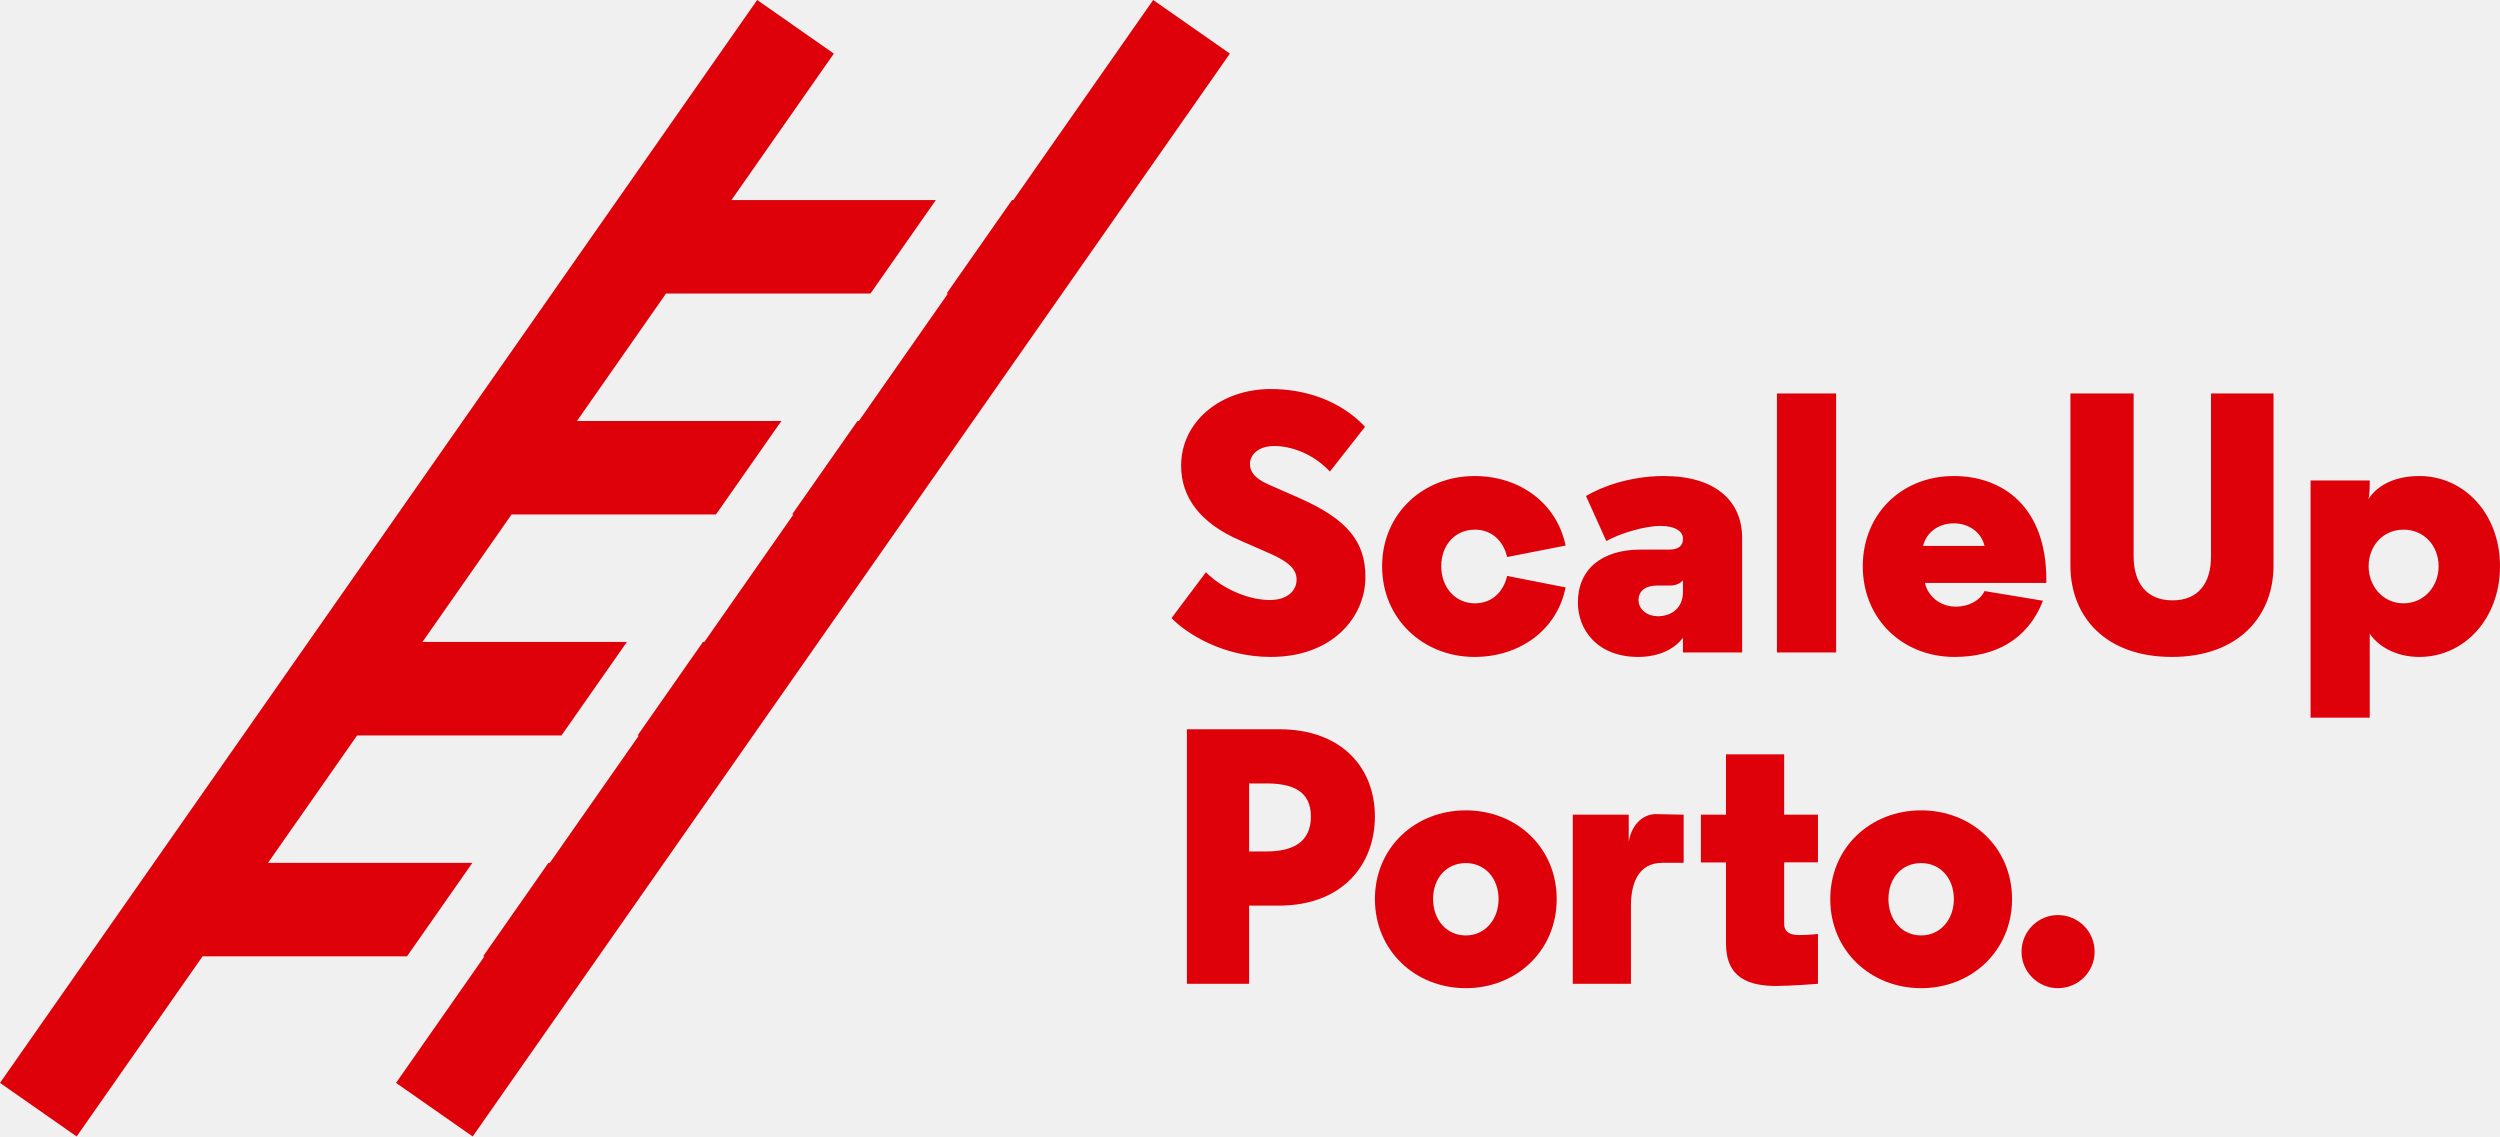
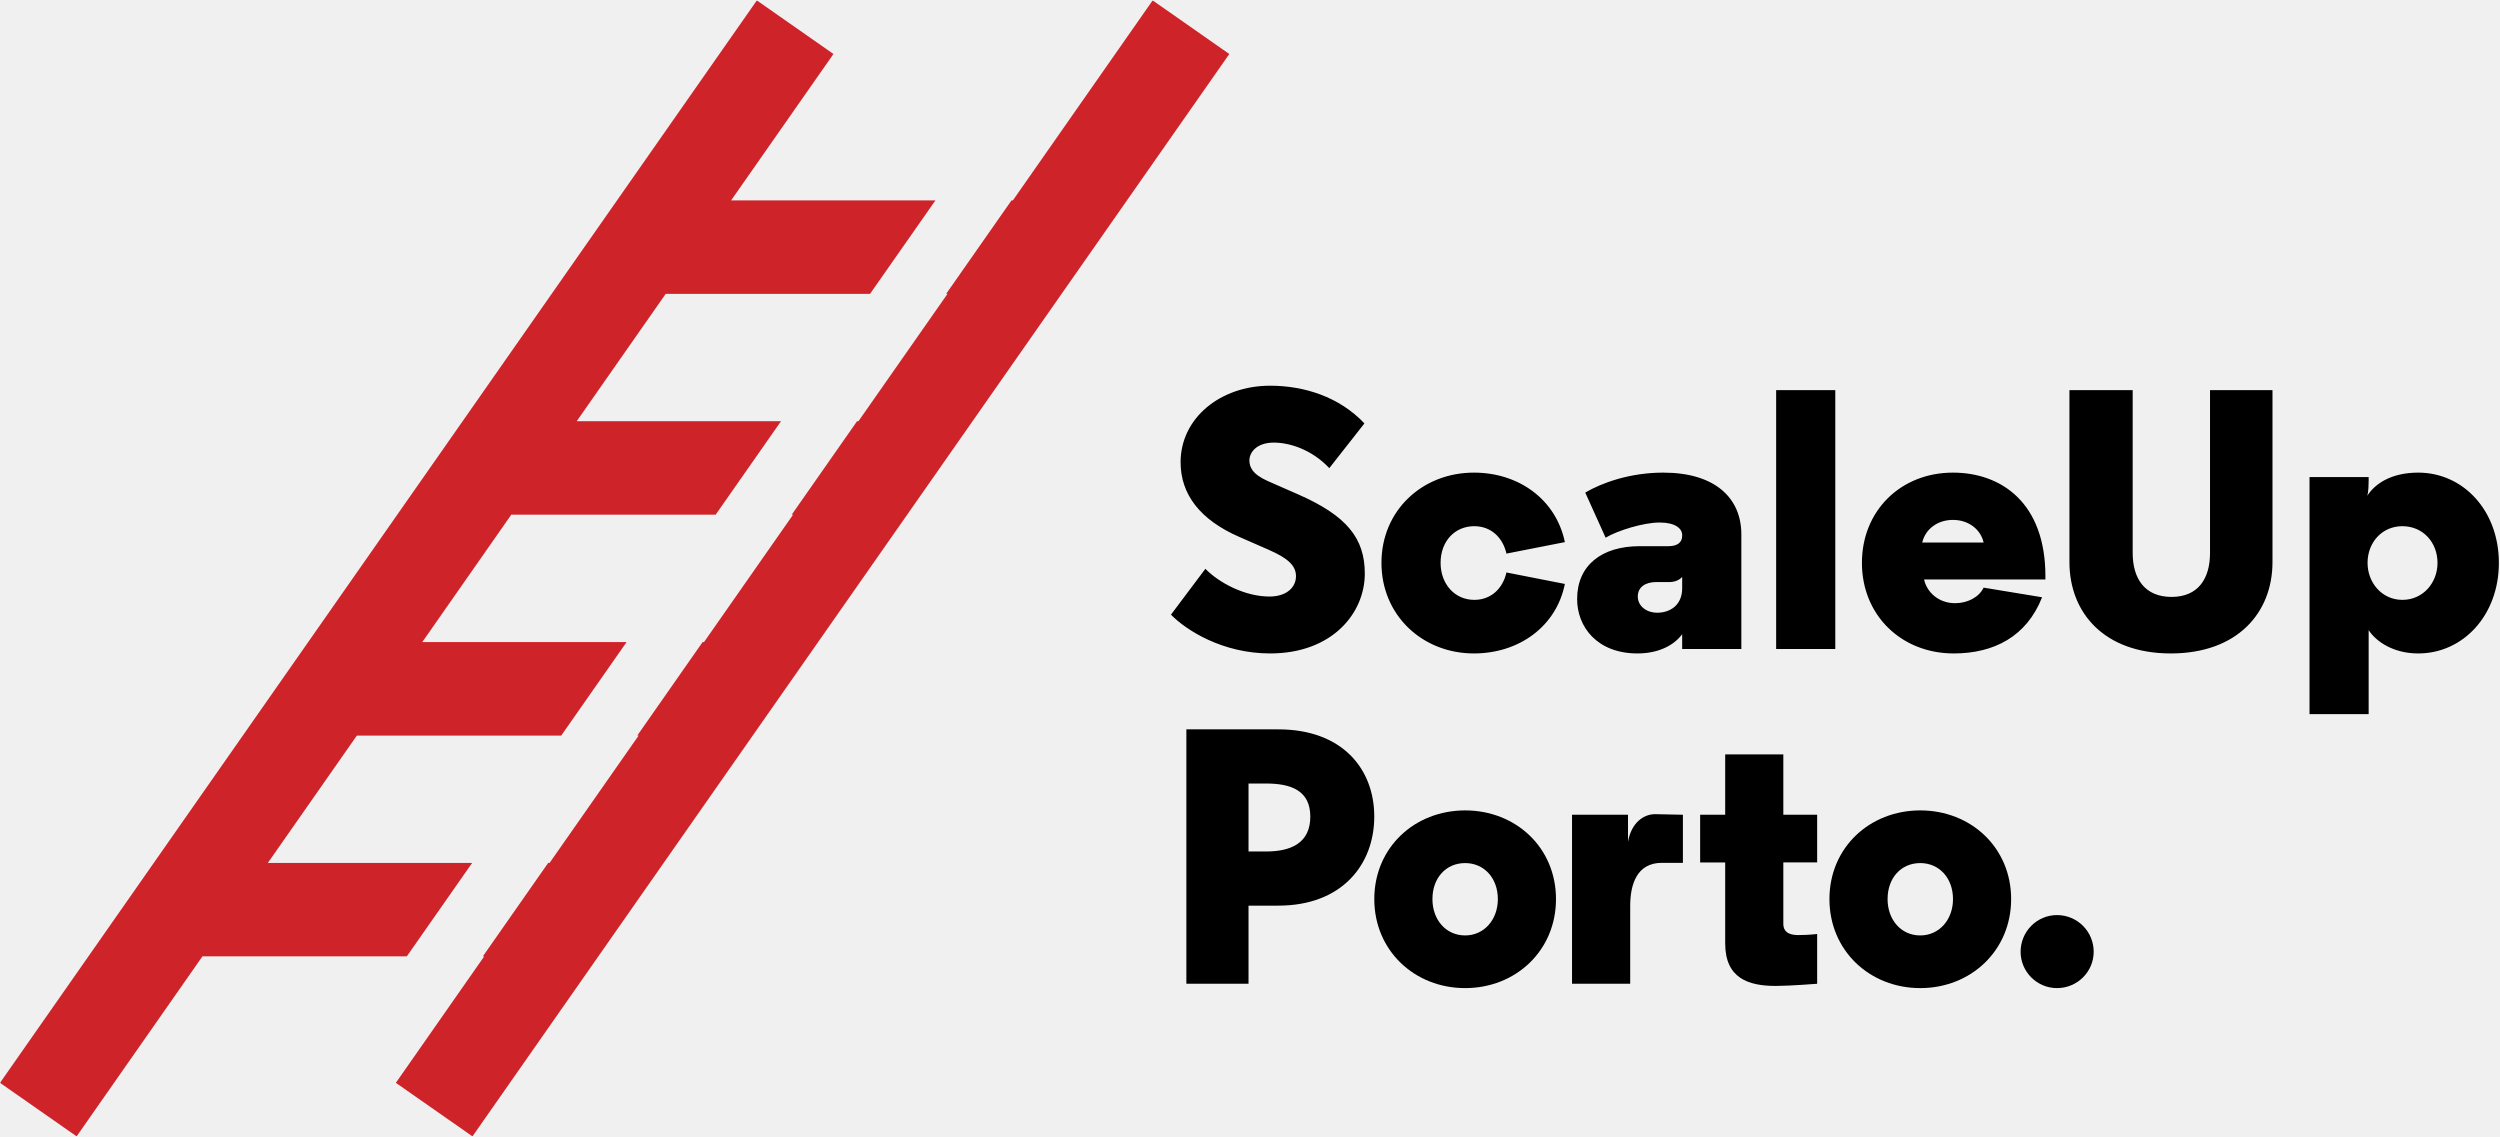
- <svg xmlns="http://www.w3.org/2000/svg" width="141.111mm" height="64.147mm" viewBox="0 0 500 227.292" id="svg4351" version="1.1">
-   <defs id="defs4353">
-     <clipPath id="clipPath4222" clipPathUnits="userSpaceOnUse">
-       <path id="path4224" d="m 0,0 453.543,0 0,595.276 L 0,595.276 0,0 Z" />
-     </clipPath>
+ <svg xmlns="http://www.w3.org/2000/svg" xmlns:xlink="http://www.w3.org/1999/xlink" width="693px" height="315px" viewBox="0 0 693 315" version="1.1">
+   <defs>
+     <polygon id="path-1" points="170.412 0.113 0.06 0.113 0.06 315 170.412 315 340.765 315 340.765 0.113" />
  </defs>
-   <g id="layer1" transform="translate(540.9537,-435.6492)">
-     <g transform="matrix(8.018475,0,0,-8.018475,-3336.688,820.1567)" id="g4298" style="fill:#de0109;fill-opacity:1">
-       <g id="g4210" transform="translate(373.9366,42.9626)" style="fill:#de0109;fill-opacity:1">
-         <path d="m 0,0 -0.034,0 -1.631,-2.332 0.034,0 -2.222,-3.178 -0.034,0 -1.632,-2.332 0.034,0 -2.222,-3.18 -0.035,0 -1.631,-2.333 0.034,0 -2.222,-3.177 -0.035,0 -1.63,-2.332 0.034,0 -2.205,-3.156 1.912,-1.336 L 5.401,3.653 3.488,4.99 0,0 Z" style="fill:#de0109;fill-opacity:1;fill-rule:nonzero;stroke:none" id="path4212" />
+   <g id="Page-1" stroke="none" stroke-width="1" fill="none" fill-rule="evenodd">
+     <g id="sponsor-scale-up-porto">
+       <g id="Group-4">
+         <mask id="mask-2" fill="white">
+           <use xlink:href="#path-1" />
+         </mask>
+         <g id="Clip-2" />
+         <polyline id="Fill-1" fill="#CF232A" mask="url(#mask-2)" points="280.767 55.549 280.388 55.549 262.271 81.454 262.65 81.454 237.961 116.756 237.582 116.756 219.465 142.66 219.844 142.66 195.148 177.987 194.761 177.987 176.651 203.895 177.031 203.895 152.341 239.201 151.955 239.201 133.845 265.101 134.225 265.101 109.729 300.161 130.968 315 340.765 14.974 319.518 0.113 280.767 55.549" />
+         <polyline id="Fill-3" fill="#CF232A" mask="url(#mask-2)" points="209.797 0.117 0 300.161 21.24 315 56.121 265.101 112.766 265.101 130.883 239.201 74.246 239.201 98.923 203.903 155.572 203.903 173.689 177.987 117.051 177.987 141.737 142.66 198.385 142.66 216.502 116.756 159.865 116.756 184.536 81.458 241.173 81.458 259.301 55.549 202.664 55.549 231.033 14.966 209.797 0.117" />
      </g>
-       <g id="g4214" transform="translate(367.5476,47.9527)" style="fill:#de0109;fill-opacity:1">
-         <path d="m 0,0 -18.886,-27.01 1.912,-1.336 3.14,4.492 5.099,0 1.631,2.332 -5.098,0 2.222,3.177 5.098,0 1.632,2.333 -5.099,0 2.223,3.18 5.098,0 1.632,2.332 -5.099,0 2.221,3.178 5.099,0 1.631,2.332 -5.098,0 2.554,3.653 L 0,0 Z" style="fill:#de0109;fill-opacity:1;fill-rule:nonzero;stroke:none" id="path4216" />
-       </g>
-       <g id="g4218" style="fill:#de0109;fill-opacity:1">
-         <g id="g4220" clip-path="url(#clipPath4222)" style="fill:#de0109;fill-opacity:1">
-           <g id="g4226" transform="translate(379.817,28.4116)" style="fill:#de0109;fill-opacity:1">
-             <path d="m 0,0 0,-1.696 0.436,0 c 0.634,0 1.106,0.218 1.106,0.871 C 1.542,-0.181 1.07,0 0.436,0 L 0,0 Z m 0,-4.997 -1.551,0 0,6.349 2.295,0 c 1.587,0 2.394,-0.98 2.394,-2.177 0,-1.197 -0.807,-2.222 -2.394,-2.222 l -0.744,0 0,-1.95 z" style="fill:#de0109;fill-opacity:1;fill-rule:nonzero;stroke:none" id="path4228" />
-           </g>
-           <g id="g4230" transform="translate(384.4064,25.5275)" style="fill:#de0109;fill-opacity:1">
-             <path d="m 0,0 c 0,-0.517 0.335,-0.907 0.816,-0.907 0.472,0 0.817,0.39 0.817,0.907 0,0.526 -0.345,0.898 -0.817,0.898 C 0.335,0.898 0,0.526 0,0 m -1.451,0 c 0,1.288 1.007,2.213 2.267,2.213 1.261,0 2.267,-0.925 2.267,-2.213 0,-1.288 -1.006,-2.222 -2.267,-2.222 -1.26,0 -2.267,0.934 -2.267,2.222" style="fill:#de0109;fill-opacity:1;fill-rule:nonzero;stroke:none" id="path4232" />
-           </g>
-           <g id="g4234" transform="translate(390.6562,26.4322)" style="fill:#de0109;fill-opacity:1">
-             <path d="m 0,0 -0.526,0 c -0.626,0 -0.789,-0.542 -0.789,-1.077 l 0,-1.941 -1.451,0 0,4.218 1.396,0 0,-0.671 c 0.087,0.48 0.396,0.686 0.676,0.686 C -0.585,1.215 0,1.2 0,1.2 L 0,0 Z" style="fill:#de0109;fill-opacity:1;fill-rule:nonzero;stroke:none" id="path4236" />
-           </g>
-           <g id="g4238" transform="translate(393.1627,29.1373)" style="fill:#de0109;fill-opacity:1">
-             <path d="m 0,0 0,-1.505 0.843,0 0,-1.189 -0.843,0 0,-1.532 c 0,-0.245 0.208,-0.281 0.372,-0.281 0.272,0 0.471,0.027 0.471,0.027 l 0,-1.243 c 0,0 -0.68,-0.054 -1.034,-0.054 -0.68,0 -1.26,0.19 -1.26,1.061 l 0,2.02 -0.626,0 0,1.191 0.626,0 0,1.505 L 0,0 Z" style="fill:#de0109;fill-opacity:1;fill-rule:nonzero;stroke:none" id="path4240" />
-           </g>
-           <g id="g4242" transform="translate(395.7637,25.5275)" style="fill:#de0109;fill-opacity:1">
-             <path d="m 0,0 c 0,-0.517 0.335,-0.907 0.816,-0.907 0.472,0 0.816,0.39 0.816,0.907 0,0.526 -0.344,0.898 -0.816,0.898 C 0.335,0.898 0,0.526 0,0 m -1.451,0 c 0,1.288 1.006,2.213 2.267,2.213 1.261,0 2.267,-0.925 2.267,-2.213 0,-1.288 -1.006,-2.222 -2.267,-2.222 -1.261,0 -2.267,0.934 -2.267,2.222" style="fill:#de0109;fill-opacity:1;fill-rule:nonzero;stroke:none" id="path4244" />
-           </g>
-           <g id="g4246" transform="translate(399.9907,25.1286)" style="fill:#de0109;fill-opacity:1">
-             <path d="m 0,0 c 0.508,0 0.916,-0.408 0.916,-0.916 0,-0.499 -0.408,-0.907 -0.916,-0.907 -0.499,0 -0.907,0.408 -0.907,0.907 C -0.907,-0.408 -0.499,0 0,0" style="fill:#de0109;fill-opacity:1;fill-rule:nonzero;stroke:none" id="path4248" />
-           </g>
-           <g id="g4250" transform="translate(407.7686,32.1482)" style="fill:#de0109;fill-opacity:1">
-             <path d="m 0,0 c 0.194,-0.295 0.628,-0.581 1.238,-0.581 1.116,0 2.011,0.95 2.011,2.261 0,1.311 -0.895,2.251 -2.011,2.251 -0.675,0 -1.081,-0.276 -1.275,-0.581 0,0 0.037,0.074 0.037,0.388 l 0,0.083 -1.476,0 0,-5.916 1.476,0 L 0,0 Z m 0.841,2.594 c 0.517,0 0.877,-0.406 0.877,-0.914 0,-0.499 -0.36,-0.924 -0.877,-0.924 -0.508,0 -0.869,0.425 -0.869,0.924 0,0.508 0.361,0.914 0.869,0.914 m -4.8,-0.666 c 0,-0.655 -0.304,-1.098 -0.96,-1.098 -0.656,0 -0.97,0.443 -0.97,1.098 l 0,4.062 -1.577,0 0,-4.292 c 0,-1.265 0.867,-2.279 2.528,-2.279 1.662,0 2.538,1.014 2.538,2.279 l 0,4.292 -1.559,0 0,-4.062 z m -6.415,0.823 c 0.397,0 0.692,-0.24 0.766,-0.564 l -1.532,0 c 0.074,0.324 0.369,0.564 0.766,0.564 m 2.307,-1.403 c 0,1.827 -1.098,2.583 -2.307,2.583 -1.302,0 -2.271,-0.949 -2.271,-2.251 0,-1.311 0.988,-2.261 2.289,-2.261 0.997,0 1.819,0.415 2.206,1.402 l -1.458,0.241 c -0.12,-0.25 -0.415,-0.389 -0.711,-0.389 -0.424,0 -0.711,0.287 -0.775,0.592 l 3.027,0 0,0.083 z m -5.243,4.642 -1.476,0 0,-6.46 1.476,0 0,6.46 z m -5.731,-3.682 c 0.314,0.185 0.951,0.379 1.348,0.379 0.388,0 0.563,-0.148 0.563,-0.314 l 0,-0.019 c 0,-0.157 -0.111,-0.258 -0.342,-0.258 l -0.72,0 c -0.95,0 -1.559,-0.48 -1.559,-1.32 0,-0.693 0.498,-1.357 1.504,-1.357 0.526,0 0.914,0.203 1.117,0.48 l 0,-0.369 1.476,0 0,2.861 c 0,0.913 -0.664,1.54 -1.947,1.54 -0.84,0 -1.541,-0.258 -1.947,-0.498 l 0.507,-1.125 z m 1.283,-1.874 c -0.249,0 -0.48,0.157 -0.48,0.406 0,0.231 0.185,0.36 0.462,0.36 l 0.332,0 c 0.139,0 0.249,0.056 0.314,0.13 l 0,-0.286 c 0,-0.407 -0.286,-0.61 -0.628,-0.61 m -4.561,2.16 c 0.416,0 0.711,-0.277 0.803,-0.683 l 1.459,0.286 c -0.222,1.061 -1.145,1.734 -2.271,1.734 -1.282,0 -2.306,-0.94 -2.306,-2.251 0,-1.311 1.024,-2.261 2.306,-2.261 1.126,0 2.059,0.673 2.271,1.734 l -1.459,0.287 c -0.092,-0.407 -0.387,-0.684 -0.803,-0.684 -0.489,0 -0.84,0.397 -0.84,0.924 0,0.536 0.351,0.914 0.84,0.914 m -2.74,2.566 c -0.628,0.664 -1.505,0.941 -2.354,0.941 -1.246,0 -2.234,-0.812 -2.234,-1.91 0,-0.803 0.489,-1.44 1.468,-1.865 l 0.738,-0.323 c 0.462,-0.204 0.674,-0.388 0.674,-0.656 0,-0.268 -0.221,-0.508 -0.665,-0.508 -0.599,0 -1.246,0.333 -1.596,0.693 l -0.859,-1.145 c 0.379,-0.387 1.283,-0.968 2.474,-0.968 1.551,0 2.363,1.005 2.363,1.993 0,0.877 -0.443,1.44 -1.662,1.976 l -0.756,0.332 c -0.397,0.175 -0.462,0.36 -0.462,0.517 0,0.194 0.175,0.443 0.609,0.443 0.397,0 0.951,-0.175 1.385,-0.637 l 0.877,1.117 z" style="fill:#de0109;fill-opacity:1;fill-rule:nonzero;stroke:none" id="path4252" />
-           </g>
-         </g>
-       </g>
+       <path d="M346.092,217.188 L346.092,236.034 L350.931,236.034 C357.983,236.034 363.216,233.61 363.216,226.354 C363.216,219.203 357.983,217.188 350.931,217.188 L346.092,217.188 Z M346.092,272.699 L328.863,272.699 L328.863,202.178 L354.355,202.178 C371.989,202.178 380.947,213.054 380.947,226.354 C380.947,239.654 371.989,251.043 354.355,251.043 L346.092,251.043 L346.092,272.699 L346.092,272.699 Z" id="Fill-5" fill="#010000" />
+       <path d="M397.072,249.229 C397.072,254.968 400.803,259.302 406.141,259.302 C411.375,259.302 415.204,254.968 415.204,249.229 C415.204,243.379 411.375,239.245 406.141,239.245 C400.803,239.245 397.072,243.379 397.072,249.229 M380.955,249.229 C380.955,234.919 392.135,224.644 406.141,224.644 C420.147,224.644 431.321,234.919 431.321,249.229 C431.321,263.533 420.147,273.903 406.141,273.903 C392.135,273.903 380.955,263.533 380.955,249.229" id="Fill-6" fill="#010000" />
+       <path d="M466.5,239.178 L460.664,239.178 C453.706,239.178 451.891,245.2 451.891,251.14 L451.891,272.699 L435.766,272.699 L435.766,225.849 L451.282,225.849 L451.282,233.312 C452.249,227.974 455.668,225.685 458.791,225.685 C459.995,225.685 466.5,225.849 466.5,225.849 L466.5,239.178" id="Fill-7" fill="#010000" />
+       <path d="M494.34,209.122 L494.34,225.849 L503.715,225.849 L503.715,239.059 L494.34,239.059 L494.34,256.076 C494.34,258.797 496.661,259.199 498.474,259.199 C501.493,259.199 503.715,258.901 503.715,258.901 L503.715,272.699 C503.715,272.699 496.155,273.301 492.229,273.301 C484.662,273.301 478.223,271.182 478.223,261.518 L478.223,239.082 L471.28,239.082 L471.28,225.849 L478.223,225.849 L478.223,209.122 L494.34,209.122" id="Fill-8" fill="#010000" />
+       <path d="M523.238,249.229 C523.238,254.968 526.961,259.302 532.299,259.302 C537.541,259.302 541.37,254.968 541.37,249.229 C541.37,243.379 537.541,239.245 532.299,239.245 C526.961,239.245 523.238,243.379 523.238,249.229 M507.12,249.229 C507.12,234.919 518.293,224.644 532.299,224.644 C546.305,224.644 557.487,234.919 557.487,249.229 C557.487,263.533 546.305,273.903 532.299,273.903 C518.293,273.903 507.12,263.533 507.12,249.229" id="Fill-9" fill="#010000" />
+       <path d="M570.192,253.66 C575.834,253.66 580.37,258.195 580.37,263.838 C580.37,269.369 575.834,273.903 570.192,273.903 C564.653,273.903 560.111,269.369 560.111,263.838 C560.111,258.195 564.653,253.66 570.192,253.66" id="Fill-10" fill="#010000" />
+       <path d="M656.592,174.683 C658.749,177.968 663.573,181.135 670.338,181.135 C682.752,181.135 692.685,170.587 692.685,156.023 C692.685,141.46 682.752,131.01 670.338,131.01 C662.844,131.01 658.339,134.085 656.183,137.464 C656.183,137.464 656.592,136.642 656.592,133.163 L656.592,132.241 L640.2,132.241 L640.2,197.952 L656.592,197.952 L656.592,174.683 Z M665.937,145.86 C671.676,145.86 675.676,150.377 675.676,156.023 C675.676,161.554 671.676,166.282 665.937,166.282 C660.287,166.282 656.288,161.554 656.288,156.023 C656.288,150.377 660.287,145.86 665.937,145.86 L665.937,145.86 Z M612.619,153.261 C612.619,160.539 609.229,165.465 601.944,165.465 C594.658,165.465 591.178,160.539 591.178,153.261 L591.178,108.139 L573.649,108.139 L573.649,155.826 C573.649,169.865 583.284,181.135 601.743,181.135 C620.194,181.135 629.933,169.865 629.933,155.826 L629.933,108.139 L612.619,108.139 L612.619,153.261 Z M541.354,144.117 C545.755,144.117 549.042,146.79 549.86,150.391 L532.842,150.391 C533.667,146.79 536.946,144.117 541.354,144.117 L541.354,144.117 Z M566.988,159.707 C566.988,139.404 554.781,131.01 541.354,131.01 C526.895,131.01 516.124,141.56 516.124,156.023 C516.124,170.587 527.096,181.135 541.563,181.135 C552.625,181.135 561.754,176.527 566.066,165.561 L549.86,162.892 C548.536,165.658 545.25,167.204 541.964,167.204 C537.25,167.204 534.069,164.022 533.356,160.629 L566.988,160.629 L566.988,159.707 Z M492.348,179.902 L508.741,179.902 L508.741,108.139 L492.348,108.139 L492.348,179.902 Z M445.075,149.042 C448.561,146.994 455.638,144.842 460.054,144.842 C464.359,144.842 466.299,146.477 466.299,148.329 L466.299,148.533 C466.299,150.276 465.073,151.403 462.507,151.403 L454.508,151.403 C443.952,151.403 437.179,156.733 437.179,166.066 C437.179,173.754 442.717,181.135 453.899,181.135 C459.742,181.135 464.046,178.876 466.299,175.798 L466.299,179.902 L482.699,179.902 L482.699,148.12 C482.699,137.972 475.324,131.01 461.065,131.01 C451.743,131.01 443.952,133.88 439.432,136.542 L445.075,149.042 Z M459.326,169.85 C456.56,169.85 453.996,168.111 453.996,165.345 C453.996,162.788 456.04,161.345 459.132,161.345 L462.812,161.345 C464.359,161.345 465.585,160.728 466.299,159.915 L466.299,163.086 C466.299,167.605 463.125,169.85 459.326,169.85 L459.326,169.85 Z M408.668,145.86 C413.278,145.86 416.557,148.946 417.59,153.458 L433.782,150.276 C431.329,138.493 421.069,131.01 408.565,131.01 C394.314,131.01 382.939,141.46 382.939,156.023 C382.939,170.587 394.314,181.135 408.565,181.135 C421.069,181.135 431.425,173.657 433.782,161.866 L417.59,158.688 C416.557,163.205 413.278,166.282 408.668,166.282 C403.227,166.282 399.332,161.866 399.332,156.023 C399.332,150.072 403.227,145.86 408.668,145.86 L408.668,145.86 Z M378.218,117.369 C371.246,109.983 361.506,106.917 352.073,106.917 C338.234,106.917 327.261,115.926 327.261,128.13 C327.261,137.054 332.692,144.125 343.56,148.845 L351.768,152.44 C356.89,154.692 359.247,156.74 359.247,159.717 C359.247,162.691 356.793,165.36 351.868,165.36 C345.207,165.36 338.026,161.666 334.13,157.67 L324.592,170.385 C328.8,174.683 338.839,181.135 352.073,181.135 C369.297,181.135 378.323,169.969 378.323,159.001 C378.323,149.258 373.401,142.998 359.872,137.054 L351.456,133.36 C347.047,131.412 346.333,129.356 346.333,127.613 C346.333,125.461 348.281,122.688 353.098,122.688 C357.506,122.688 363.663,124.635 368.48,129.769 L378.218,117.369 L378.218,117.369 Z" id="Fill-11" fill="#010000" />
    </g>
  </g>
</svg>
